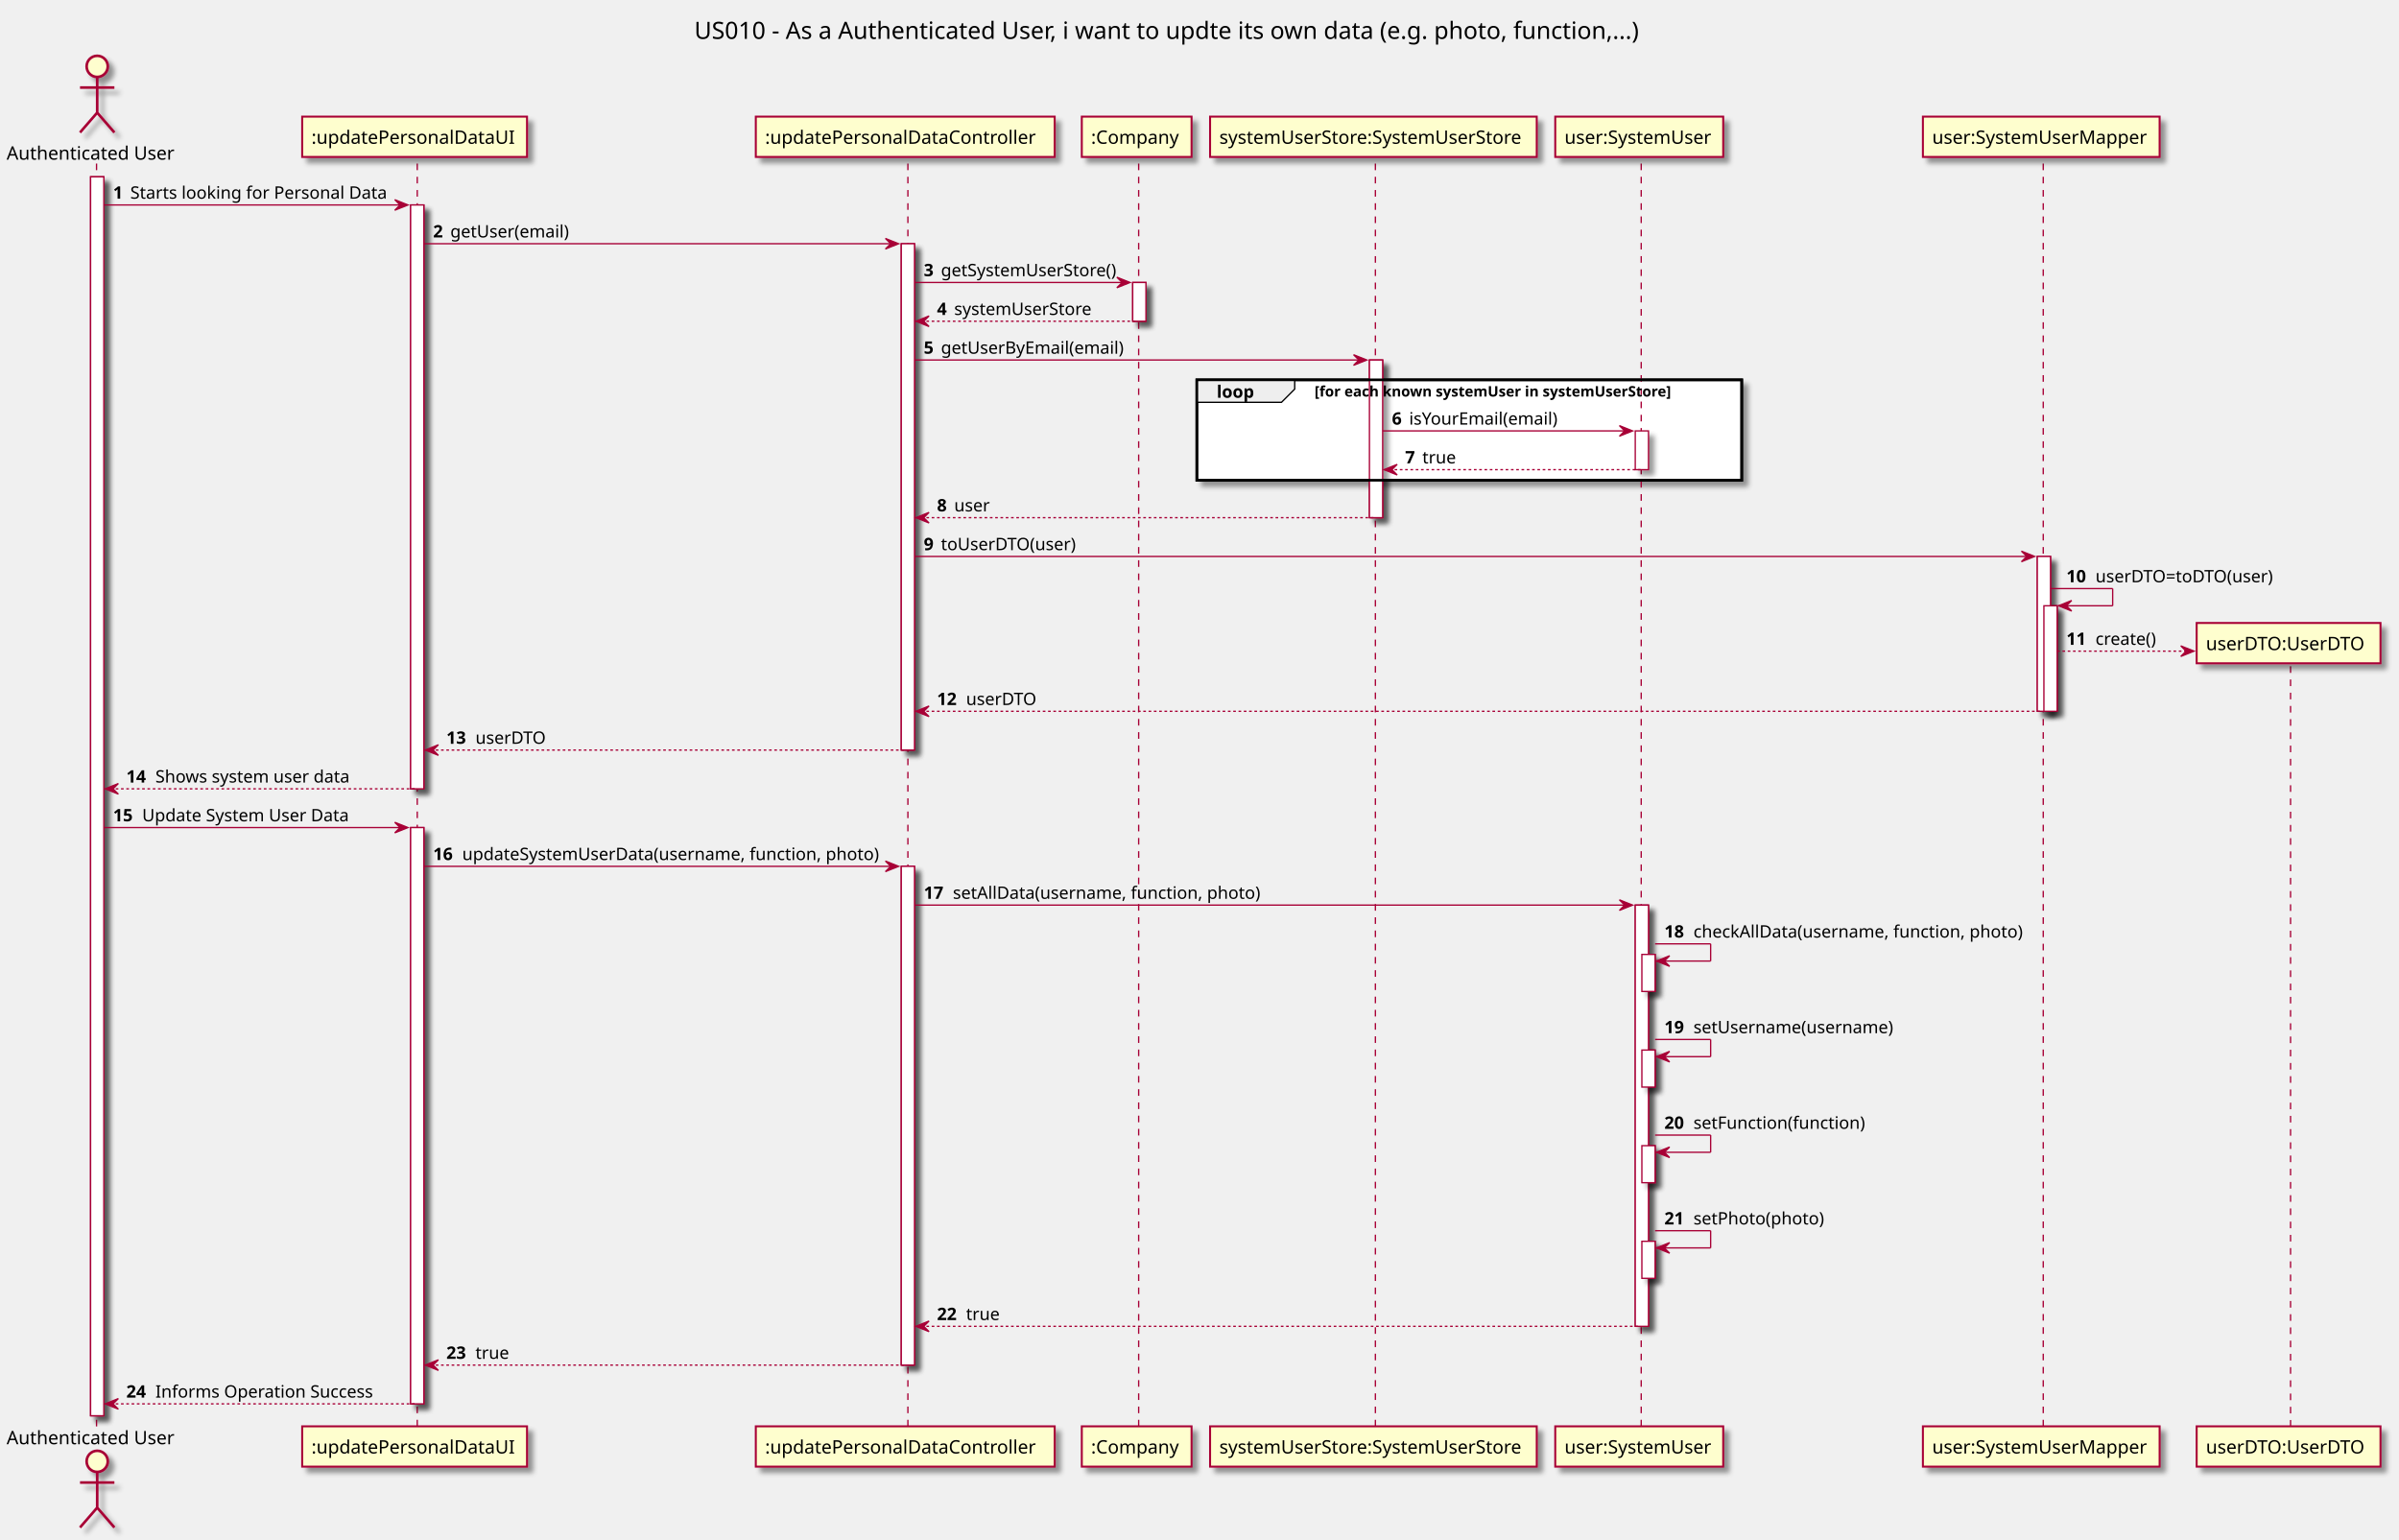
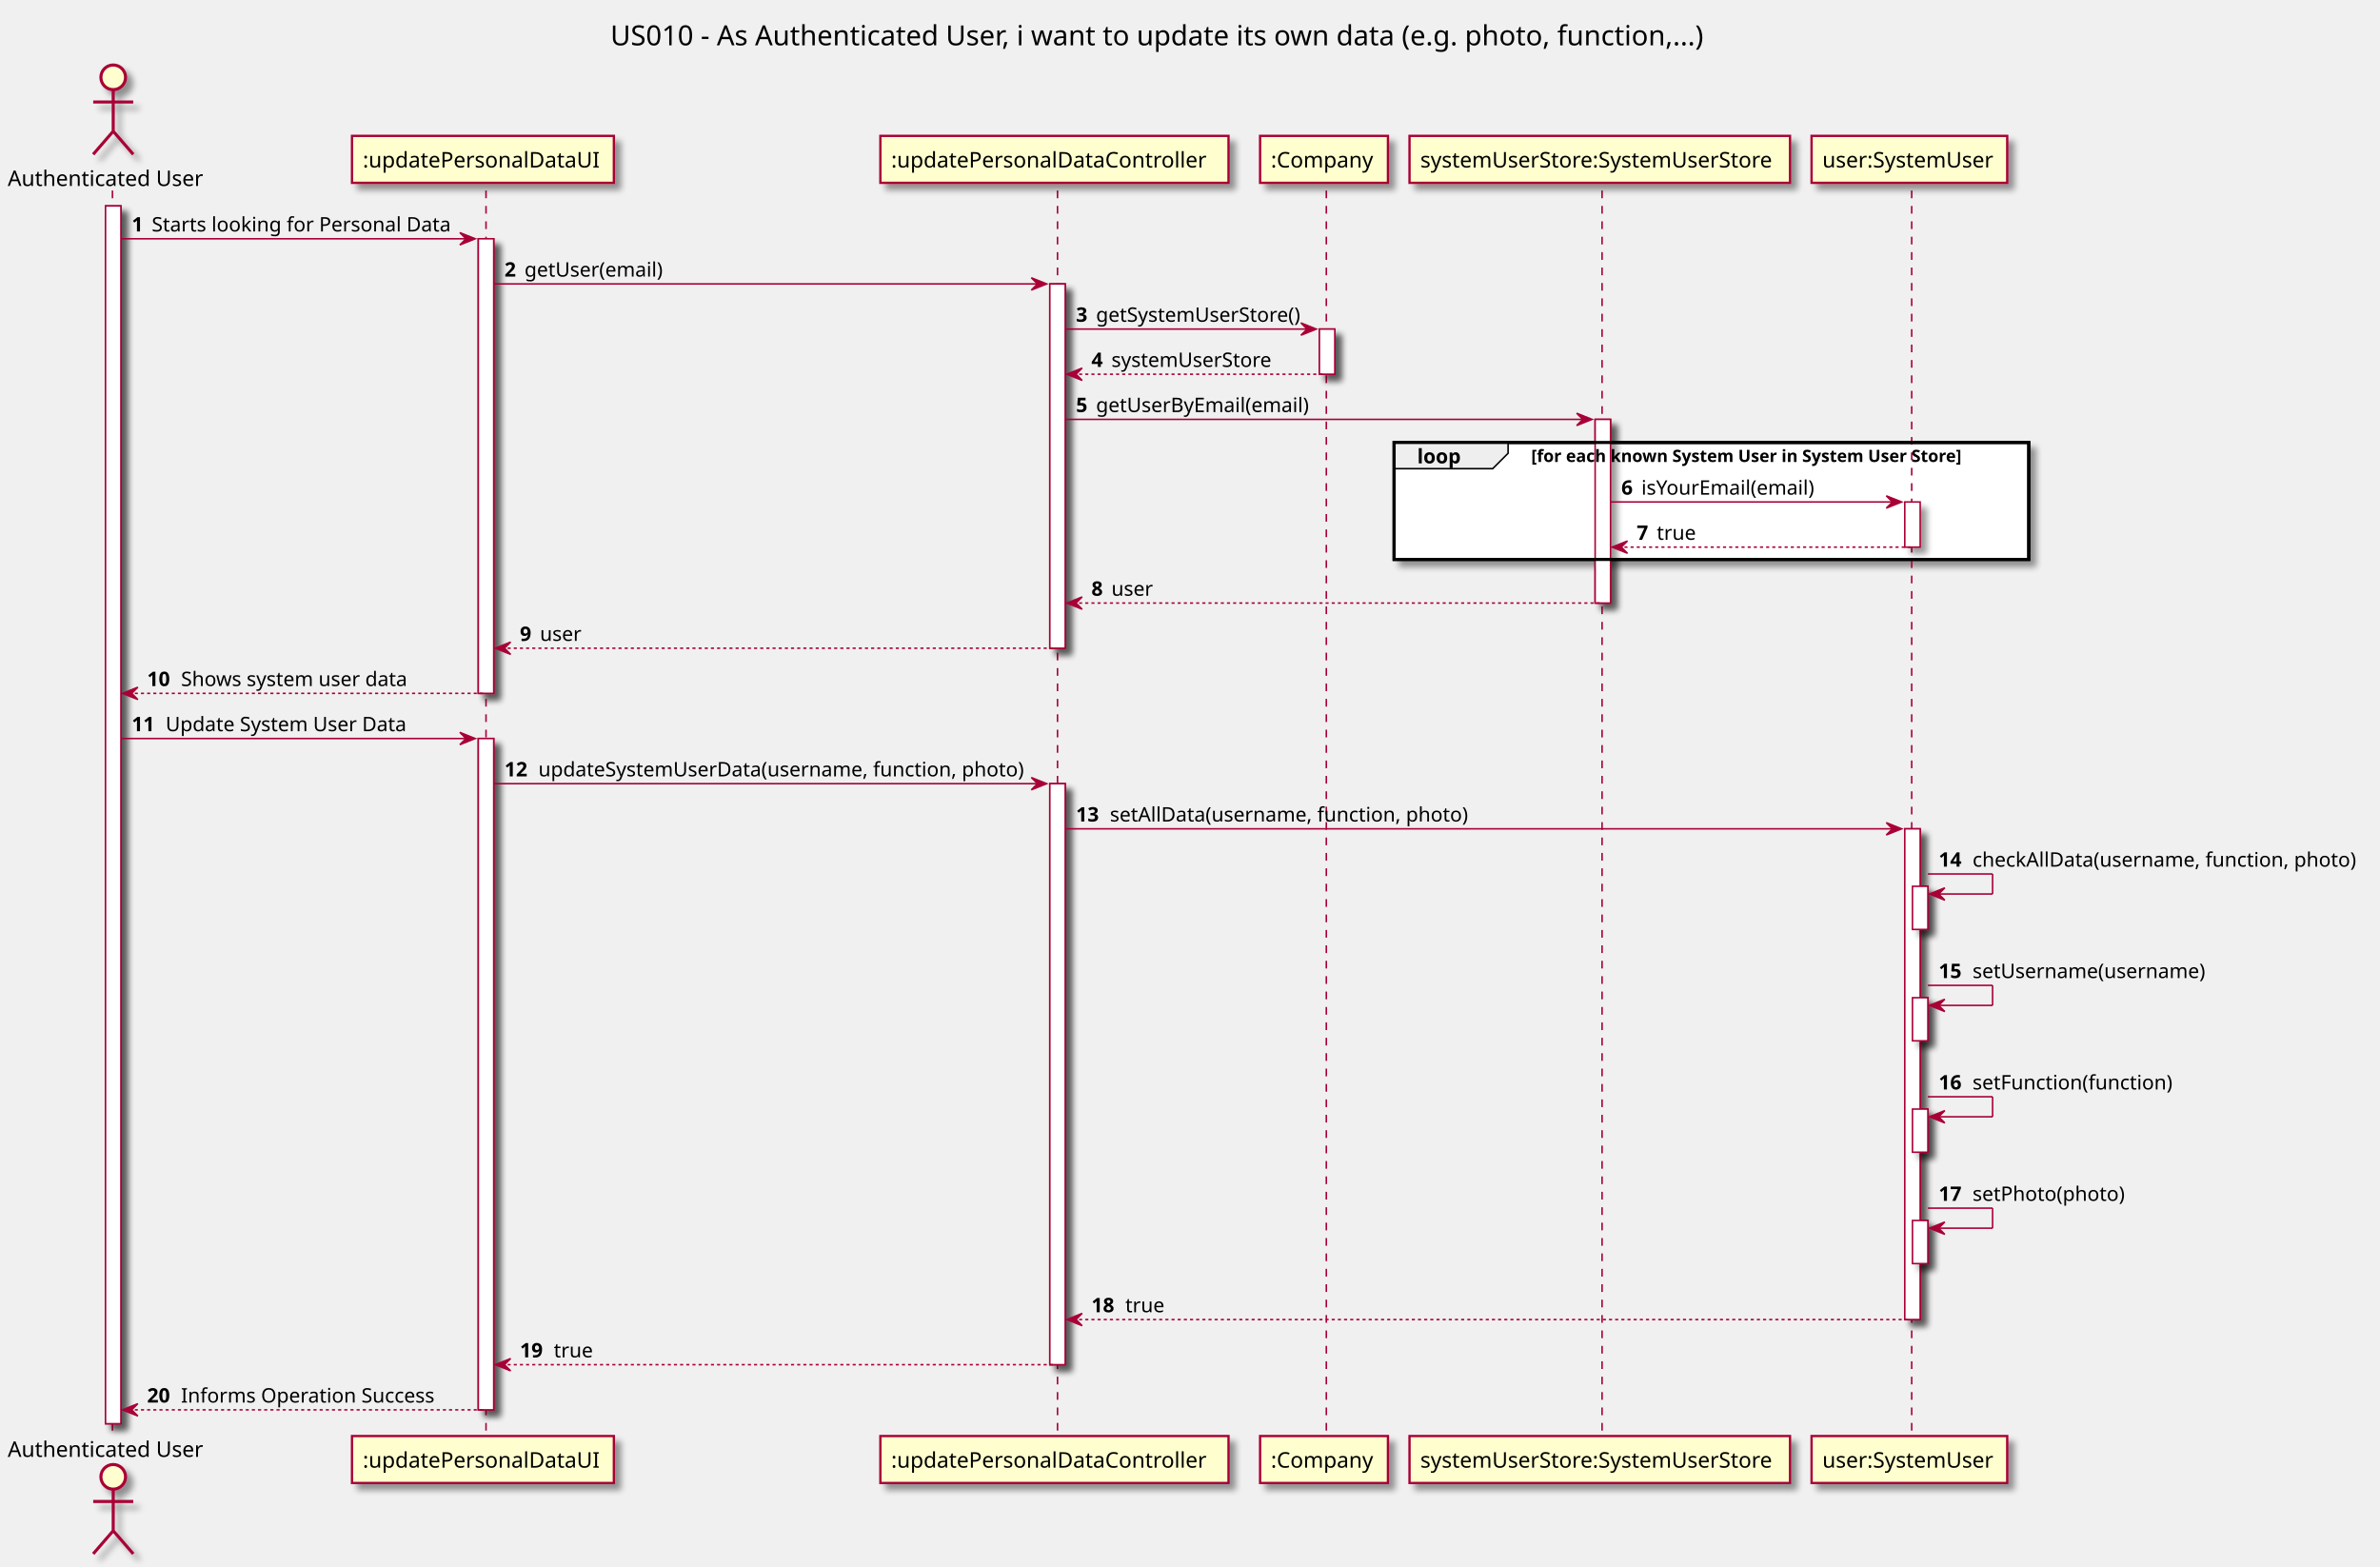
- <svg xmlns="http://www.w3.org/2000/svg" contentScriptType="application/ecmascript" contentStyleType="text/css" height="1164px" preserveAspectRatio="none" style="width:1814px;height:1164px;background:#FFFFFF;" version="1.1" viewBox="0 0 1814 1164" width="1814px" zoomAndPan="magnify">
+ <svg xmlns="http://www.w3.org/2000/svg" contentScriptType="application/ecmascript" contentStyleType="text/css" height="1017px" preserveAspectRatio="none" style="width:1545px;height:1017px;background:#FFFFFF;" version="1.1" viewBox="0 0 1545 1017" width="1545px" zoomAndPan="magnify">
  <defs>
-     <filter height="300%" id="f1fhj6ndpwgybf" width="300%" x="-1" y="-1">
+     <filter height="300%" id="f1pqxsycp0r05w" width="300%" x="-1" y="-1">
      <feGaussianBlur result="blurOut" stdDeviation="2.0" />
      <feColorMatrix in="blurOut" result="blurOut2" type="matrix" values="0 0 0 0 0 0 0 0 0 0 0 0 0 0 0 0 0 0 .4 0" />
      <feOffset dx="4.0" dy="4.0" in="blurOut2" result="blurOut3" />
      <feBlend in="SourceGraphic" in2="blurOut3" mode="normal" />
    </filter>
  </defs>
  <g>
-     <text fill="#000000" font-family="sans-serif" font-size="18" lengthAdjust="spacing" textLength="759" x="525" y="29.402">US010 - As a Authenticated User, i want to updte its own data (e.g. photo, function,...)</text>
-     <rect fill="#FFFFFF" filter="url(#f1fhj6ndpwgybf)" height="936.941" style="stroke:#A80036;stroke-width:1.0;" width="10" x="68.5" y="133.688" />
-     <rect fill="#FFFFFF" filter="url(#f1fhj6ndpwgybf)" height="441.525" style="stroke:#A80036;stroke-width:1.0;" width="10" x="310.5" y="154.998" />
-     <rect fill="#FFFFFF" filter="url(#f1fhj6ndpwgybf)" height="435.795" style="stroke:#A80036;stroke-width:1.0;" width="10" x="310.5" y="625.834" />
-     <rect fill="#FFFFFF" filter="url(#f1fhj6ndpwgybf)" height="382.904" style="stroke:#A80036;stroke-width:1.0;" width="10" x="681.5" y="184.309" />
-     <rect fill="#FFFFFF" filter="url(#f1fhj6ndpwgybf)" height="377.174" style="stroke:#A80036;stroke-width:1.0;" width="10" x="681.5" y="655.144" />
-     <rect fill="#FFFFFF" filter="url(#f1fhj6ndpwgybf)" height="29.311" style="stroke:#A80036;stroke-width:1.0;" width="10" x="856.5" y="213.619" />
-     <rect fill="#FFFFFF" filter="url(#f1fhj6ndpwgybf)" height="119.242" style="stroke:#A80036;stroke-width:1.0;" width="10" x="1035.5" y="272.24" />
-     <rect fill="#FFFFFF" filter="url(#f1fhj6ndpwgybf)" height="29.311" style="stroke:#A80036;stroke-width:1.0;" width="10" x="1236.5" y="325.861" />
-     <rect fill="#FFFFFF" filter="url(#f1fhj6ndpwgybf)" height="318.553" style="stroke:#A80036;stroke-width:1.0;" width="10" x="1236.5" y="684.455" />
-     <rect fill="#FFFFFF" filter="url(#f1fhj6ndpwgybf)" height="28" style="stroke:#A80036;stroke-width:1.0;" width="10" x="1241.5" y="721.766" />
-     <rect fill="#FFFFFF" filter="url(#f1fhj6ndpwgybf)" height="28" style="stroke:#A80036;stroke-width:1.0;" width="10" x="1241.5" y="794.076" />
-     <rect fill="#FFFFFF" filter="url(#f1fhj6ndpwgybf)" height="28" style="stroke:#A80036;stroke-width:1.0;" width="10" x="1241.5" y="866.387" />
-     <rect fill="#FFFFFF" filter="url(#f1fhj6ndpwgybf)" height="28" style="stroke:#A80036;stroke-width:1.0;" width="10" x="1241.5" y="938.697" />
-     <rect fill="#FFFFFF" filter="url(#f1fhj6ndpwgybf)" height="117.109" style="stroke:#A80036;stroke-width:1.0;" width="10" x="1540.5" y="420.793" />
-     <rect fill="#FFFFFF" filter="url(#f1fhj6ndpwgybf)" height="79.799" style="stroke:#A80036;stroke-width:1.0;" width="10" x="1545.5" y="458.103" />
-     <rect fill="#FFFFFF" filter="url(#f1fhj6ndpwgybf)" height="75.932" style="stroke:#000000;stroke-width:2.0;" width="412" x="905" y="287.24" />
-     <line style="stroke:#A80036;stroke-width:1.0;stroke-dasharray:5.0,5.0;" x1="73" x2="73" y1="123.688" y2="1079.629" />
-     <line style="stroke:#A80036;stroke-width:1.0;stroke-dasharray:5.0,5.0;" x1="315.5" x2="315.5" y1="123.688" y2="1079.629" />
-     <line style="stroke:#A80036;stroke-width:1.0;stroke-dasharray:5.0,5.0;" x1="686.5" x2="686.5" y1="123.688" y2="1079.629" />
-     <line style="stroke:#A80036;stroke-width:1.0;stroke-dasharray:5.0,5.0;" x1="861" x2="861" y1="123.688" y2="1079.629" />
-     <line style="stroke:#A80036;stroke-width:1.0;stroke-dasharray:5.0,5.0;" x1="1040" x2="1040" y1="123.688" y2="1079.629" />
-     <line style="stroke:#A80036;stroke-width:1.0;stroke-dasharray:5.0,5.0;" x1="1241" x2="1241" y1="123.688" y2="1079.629" />
-     <line style="stroke:#A80036;stroke-width:1.0;stroke-dasharray:5.0,5.0;" x1="1545" x2="1545" y1="123.688" y2="1079.629" />
-     <line style="stroke:#A80036;stroke-width:1.0;stroke-dasharray:5.0,5.0;" x1="1732" x2="1732" y1="503.848" y2="1079.629" />
+     <text fill="#000000" font-family="sans-serif" font-size="18" lengthAdjust="spacing" textLength="753" x="396.25" y="29.402">US010 - As Authenticated User, i want to update its own data (e.g. photo, function,...)</text>
+     <rect fill="#FFFFFF" filter="url(#f1pqxsycp0r05w)" height="790.521" style="stroke:#A80036;stroke-width:1.0;" width="10" x="68.5" y="133.688" />
+     <rect fill="#FFFFFF" filter="url(#f1pqxsycp0r05w)" height="295.106" style="stroke:#A80036;stroke-width:1.0;" width="10" x="310.5" y="154.998" />
+     <rect fill="#FFFFFF" filter="url(#f1pqxsycp0r05w)" height="435.795" style="stroke:#A80036;stroke-width:1.0;" width="10" x="310.5" y="479.414" />
+     <rect fill="#FFFFFF" filter="url(#f1pqxsycp0r05w)" height="236.484" style="stroke:#A80036;stroke-width:1.0;" width="10" x="681.5" y="184.309" />
+     <rect fill="#FFFFFF" filter="url(#f1pqxsycp0r05w)" height="377.174" style="stroke:#A80036;stroke-width:1.0;" width="10" x="681.5" y="508.725" />
+     <rect fill="#FFFFFF" filter="url(#f1pqxsycp0r05w)" height="29.311" style="stroke:#A80036;stroke-width:1.0;" width="10" x="856.5" y="213.619" />
+     <rect fill="#FFFFFF" filter="url(#f1pqxsycp0r05w)" height="119.242" style="stroke:#A80036;stroke-width:1.0;" width="10" x="1035.5" y="272.24" />
+     <rect fill="#FFFFFF" filter="url(#f1pqxsycp0r05w)" height="29.311" style="stroke:#A80036;stroke-width:1.0;" width="10" x="1236.5" y="325.861" />
+     <rect fill="#FFFFFF" filter="url(#f1pqxsycp0r05w)" height="318.553" style="stroke:#A80036;stroke-width:1.0;" width="10" x="1236.5" y="538.035" />
+     <rect fill="#FFFFFF" filter="url(#f1pqxsycp0r05w)" height="28" style="stroke:#A80036;stroke-width:1.0;" width="10" x="1241.5" y="575.346" />
+     <rect fill="#FFFFFF" filter="url(#f1pqxsycp0r05w)" height="28" style="stroke:#A80036;stroke-width:1.0;" width="10" x="1241.5" y="647.656" />
+     <rect fill="#FFFFFF" filter="url(#f1pqxsycp0r05w)" height="28" style="stroke:#A80036;stroke-width:1.0;" width="10" x="1241.5" y="719.967" />
+     <rect fill="#FFFFFF" filter="url(#f1pqxsycp0r05w)" height="28" style="stroke:#A80036;stroke-width:1.0;" width="10" x="1241.5" y="792.277" />
+     <rect fill="#FFFFFF" filter="url(#f1pqxsycp0r05w)" height="75.932" style="stroke:#000000;stroke-width:2.0;" width="412" x="905" y="287.24" />
+     <line style="stroke:#A80036;stroke-width:1.0;stroke-dasharray:5.0,5.0;" x1="73" x2="73" y1="123.688" y2="933.209" />
+     <line style="stroke:#A80036;stroke-width:1.0;stroke-dasharray:5.0,5.0;" x1="315.5" x2="315.5" y1="123.688" y2="933.209" />
+     <line style="stroke:#A80036;stroke-width:1.0;stroke-dasharray:5.0,5.0;" x1="686.5" x2="686.5" y1="123.688" y2="933.209" />
+     <line style="stroke:#A80036;stroke-width:1.0;stroke-dasharray:5.0,5.0;" x1="861" x2="861" y1="123.688" y2="933.209" />
+     <line style="stroke:#A80036;stroke-width:1.0;stroke-dasharray:5.0,5.0;" x1="1040" x2="1040" y1="123.688" y2="933.209" />
+     <line style="stroke:#A80036;stroke-width:1.0;stroke-dasharray:5.0,5.0;" x1="1241" x2="1241" y1="123.688" y2="933.209" />
    <text fill="#000000" font-family="sans-serif" font-size="14" lengthAdjust="spacing" textLength="131" x="5" y="120.734">Authenticated User</text>
-     <ellipse cx="73.5" cy="50.199" fill="#FEFECE" filter="url(#f1fhj6ndpwgybf)" rx="8" ry="8" style="stroke:#A80036;stroke-width:2.0;" />
-     <path d="M73.5,58.199 L73.5,85.199 M60.5,66.199 L86.5,66.199 M73.5,85.199 L60.5,100.199 M73.5,85.199 L86.5,100.199 " fill="none" filter="url(#f1fhj6ndpwgybf)" style="stroke:#A80036;stroke-width:2.0;" />
-     <text fill="#000000" font-family="sans-serif" font-size="14" lengthAdjust="spacing" textLength="131" x="5" y="1092.164">Authenticated User</text>
-     <ellipse cx="73.5" cy="1105.117" fill="#FEFECE" filter="url(#f1fhj6ndpwgybf)" rx="8" ry="8" style="stroke:#A80036;stroke-width:2.0;" />
-     <path d="M73.5,1113.117 L73.5,1140.117 M60.5,1121.117 L86.5,1121.117 M73.5,1140.117 L60.5,1155.117 M73.5,1140.117 L86.5,1155.117 " fill="none" filter="url(#f1fhj6ndpwgybf)" style="stroke:#A80036;stroke-width:2.0;" />
-     <rect fill="#FEFECE" filter="url(#f1fhj6ndpwgybf)" height="30.488" style="stroke:#A80036;stroke-width:1.5;" width="170" x="228.5" y="88.199" />
+     <ellipse cx="73.5" cy="50.199" fill="#FEFECE" filter="url(#f1pqxsycp0r05w)" rx="8" ry="8" style="stroke:#A80036;stroke-width:2.0;" />
+     <path d="M73.5,58.199 L73.5,85.199 M60.5,66.199 L86.5,66.199 M73.5,85.199 L60.5,100.199 M73.5,85.199 L86.5,100.199 " fill="none" filter="url(#f1pqxsycp0r05w)" style="stroke:#A80036;stroke-width:2.0;" />
+     <text fill="#000000" font-family="sans-serif" font-size="14" lengthAdjust="spacing" textLength="131" x="5" y="945.744">Authenticated User</text>
+     <ellipse cx="73.5" cy="958.697" fill="#FEFECE" filter="url(#f1pqxsycp0r05w)" rx="8" ry="8" style="stroke:#A80036;stroke-width:2.0;" />
+     <path d="M73.5,966.697 L73.5,993.697 M60.5,974.697 L86.5,974.697 M73.5,993.697 L60.5,1008.697 M73.5,993.697 L86.5,1008.697 " fill="none" filter="url(#f1pqxsycp0r05w)" style="stroke:#A80036;stroke-width:2.0;" />
+     <rect fill="#FEFECE" filter="url(#f1pqxsycp0r05w)" height="30.488" style="stroke:#A80036;stroke-width:1.5;" width="170" x="228.5" y="88.199" />
    <text fill="#000000" font-family="sans-serif" font-size="14" lengthAdjust="spacing" textLength="156" x="235.5" y="108.734">:updatePersonalDataUI</text>
-     <rect fill="#FEFECE" filter="url(#f1fhj6ndpwgybf)" height="30.488" style="stroke:#A80036;stroke-width:1.5;" width="170" x="228.5" y="1078.629" />
-     <text fill="#000000" font-family="sans-serif" font-size="14" lengthAdjust="spacing" textLength="156" x="235.5" y="1099.164">:updatePersonalDataUI</text>
-     <rect fill="#FEFECE" filter="url(#f1fhj6ndpwgybf)" height="30.488" style="stroke:#A80036;stroke-width:1.5;" width="226" x="571.5" y="88.199" />
+     <rect fill="#FEFECE" filter="url(#f1pqxsycp0r05w)" height="30.488" style="stroke:#A80036;stroke-width:1.5;" width="170" x="228.5" y="932.209" />
+     <text fill="#000000" font-family="sans-serif" font-size="14" lengthAdjust="spacing" textLength="156" x="235.5" y="952.744">:updatePersonalDataUI</text>
+     <rect fill="#FEFECE" filter="url(#f1pqxsycp0r05w)" height="30.488" style="stroke:#A80036;stroke-width:1.5;" width="226" x="571.5" y="88.199" />
    <text fill="#000000" font-family="sans-serif" font-size="14" lengthAdjust="spacing" textLength="212" x="578.5" y="108.734">:updatePersonalDataController</text>
-     <rect fill="#FEFECE" filter="url(#f1fhj6ndpwgybf)" height="30.488" style="stroke:#A80036;stroke-width:1.5;" width="226" x="571.5" y="1078.629" />
-     <text fill="#000000" font-family="sans-serif" font-size="14" lengthAdjust="spacing" textLength="212" x="578.5" y="1099.164">:updatePersonalDataController</text>
-     <rect fill="#FEFECE" filter="url(#f1fhj6ndpwgybf)" height="30.488" style="stroke:#A80036;stroke-width:1.5;" width="83" x="818" y="88.199" />
+     <rect fill="#FEFECE" filter="url(#f1pqxsycp0r05w)" height="30.488" style="stroke:#A80036;stroke-width:1.5;" width="226" x="571.5" y="932.209" />
+     <text fill="#000000" font-family="sans-serif" font-size="14" lengthAdjust="spacing" textLength="212" x="578.5" y="952.744">:updatePersonalDataController</text>
+     <rect fill="#FEFECE" filter="url(#f1pqxsycp0r05w)" height="30.488" style="stroke:#A80036;stroke-width:1.5;" width="83" x="818" y="88.199" />
    <text fill="#000000" font-family="sans-serif" font-size="14" lengthAdjust="spacing" textLength="69" x="825" y="108.734">:Company</text>
-     <rect fill="#FEFECE" filter="url(#f1fhj6ndpwgybf)" height="30.488" style="stroke:#A80036;stroke-width:1.5;" width="83" x="818" y="1078.629" />
-     <text fill="#000000" font-family="sans-serif" font-size="14" lengthAdjust="spacing" textLength="69" x="825" y="1099.164">:Company</text>
-     <rect fill="#FEFECE" filter="url(#f1fhj6ndpwgybf)" height="30.488" style="stroke:#A80036;stroke-width:1.5;" width="247" x="915" y="88.199" />
+     <rect fill="#FEFECE" filter="url(#f1pqxsycp0r05w)" height="30.488" style="stroke:#A80036;stroke-width:1.5;" width="83" x="818" y="932.209" />
+     <text fill="#000000" font-family="sans-serif" font-size="14" lengthAdjust="spacing" textLength="69" x="825" y="952.744">:Company</text>
+     <rect fill="#FEFECE" filter="url(#f1pqxsycp0r05w)" height="30.488" style="stroke:#A80036;stroke-width:1.5;" width="247" x="915" y="88.199" />
    <text fill="#000000" font-family="sans-serif" font-size="14" lengthAdjust="spacing" textLength="233" x="922" y="108.734">systemUserStore:SystemUserStore</text>
-     <rect fill="#FEFECE" filter="url(#f1fhj6ndpwgybf)" height="30.488" style="stroke:#A80036;stroke-width:1.5;" width="247" x="915" y="1078.629" />
-     <text fill="#000000" font-family="sans-serif" font-size="14" lengthAdjust="spacing" textLength="233" x="922" y="1099.164">systemUserStore:SystemUserStore</text>
-     <rect fill="#FEFECE" filter="url(#f1fhj6ndpwgybf)" height="30.488" style="stroke:#A80036;stroke-width:1.5;" width="127" x="1176" y="88.199" />
+     <rect fill="#FEFECE" filter="url(#f1pqxsycp0r05w)" height="30.488" style="stroke:#A80036;stroke-width:1.5;" width="247" x="915" y="932.209" />
+     <text fill="#000000" font-family="sans-serif" font-size="14" lengthAdjust="spacing" textLength="233" x="922" y="952.744">systemUserStore:SystemUserStore</text>
+     <rect fill="#FEFECE" filter="url(#f1pqxsycp0r05w)" height="30.488" style="stroke:#A80036;stroke-width:1.5;" width="127" x="1176" y="88.199" />
    <text fill="#000000" font-family="sans-serif" font-size="14" lengthAdjust="spacing" textLength="113" x="1183" y="108.734">user:SystemUser</text>
-     <rect fill="#FEFECE" filter="url(#f1fhj6ndpwgybf)" height="30.488" style="stroke:#A80036;stroke-width:1.5;" width="127" x="1176" y="1078.629" />
-     <text fill="#000000" font-family="sans-serif" font-size="14" lengthAdjust="spacing" textLength="113" x="1183" y="1099.164">user:SystemUser</text>
-     <rect fill="#FEFECE" filter="url(#f1fhj6ndpwgybf)" height="30.488" style="stroke:#A80036;stroke-width:1.5;" width="179" x="1454" y="88.199" />
-     <text fill="#000000" font-family="sans-serif" font-size="14" lengthAdjust="spacing" textLength="165" x="1461" y="108.734">user:SystemUserMapper</text>
-     <rect fill="#FEFECE" filter="url(#f1fhj6ndpwgybf)" height="30.488" style="stroke:#A80036;stroke-width:1.5;" width="179" x="1454" y="1078.629" />
-     <text fill="#000000" font-family="sans-serif" font-size="14" lengthAdjust="spacing" textLength="165" x="1461" y="1099.164">user:SystemUserMapper</text>
-     <rect fill="#FEFECE" filter="url(#f1fhj6ndpwgybf)" height="30.488" style="stroke:#A80036;stroke-width:1.5;" width="139" x="1661" y="1078.629" />
-     <text fill="#000000" font-family="sans-serif" font-size="14" lengthAdjust="spacing" textLength="125" x="1668" y="1099.164">userDTO:UserDTO</text>
-     <rect fill="#FFFFFF" filter="url(#f1fhj6ndpwgybf)" height="936.941" style="stroke:#A80036;stroke-width:1.0;" width="10" x="68.5" y="133.688" />
-     <rect fill="#FFFFFF" filter="url(#f1fhj6ndpwgybf)" height="441.525" style="stroke:#A80036;stroke-width:1.0;" width="10" x="310.5" y="154.998" />
-     <rect fill="#FFFFFF" filter="url(#f1fhj6ndpwgybf)" height="435.795" style="stroke:#A80036;stroke-width:1.0;" width="10" x="310.5" y="625.834" />
-     <rect fill="#FFFFFF" filter="url(#f1fhj6ndpwgybf)" height="382.904" style="stroke:#A80036;stroke-width:1.0;" width="10" x="681.5" y="184.309" />
-     <rect fill="#FFFFFF" filter="url(#f1fhj6ndpwgybf)" height="377.174" style="stroke:#A80036;stroke-width:1.0;" width="10" x="681.5" y="655.144" />
-     <rect fill="#FFFFFF" filter="url(#f1fhj6ndpwgybf)" height="29.311" style="stroke:#A80036;stroke-width:1.0;" width="10" x="856.5" y="213.619" />
-     <rect fill="#FFFFFF" filter="url(#f1fhj6ndpwgybf)" height="119.242" style="stroke:#A80036;stroke-width:1.0;" width="10" x="1035.5" y="272.24" />
-     <rect fill="#FFFFFF" filter="url(#f1fhj6ndpwgybf)" height="29.311" style="stroke:#A80036;stroke-width:1.0;" width="10" x="1236.5" y="325.861" />
-     <rect fill="#FFFFFF" filter="url(#f1fhj6ndpwgybf)" height="318.553" style="stroke:#A80036;stroke-width:1.0;" width="10" x="1236.5" y="684.455" />
-     <rect fill="#FFFFFF" filter="url(#f1fhj6ndpwgybf)" height="28" style="stroke:#A80036;stroke-width:1.0;" width="10" x="1241.5" y="721.766" />
-     <rect fill="#FFFFFF" filter="url(#f1fhj6ndpwgybf)" height="28" style="stroke:#A80036;stroke-width:1.0;" width="10" x="1241.5" y="794.076" />
-     <rect fill="#FFFFFF" filter="url(#f1fhj6ndpwgybf)" height="28" style="stroke:#A80036;stroke-width:1.0;" width="10" x="1241.5" y="866.387" />
-     <rect fill="#FFFFFF" filter="url(#f1fhj6ndpwgybf)" height="28" style="stroke:#A80036;stroke-width:1.0;" width="10" x="1241.5" y="938.697" />
-     <rect fill="#FFFFFF" filter="url(#f1fhj6ndpwgybf)" height="117.109" style="stroke:#A80036;stroke-width:1.0;" width="10" x="1540.5" y="420.793" />
-     <rect fill="#FFFFFF" filter="url(#f1fhj6ndpwgybf)" height="79.799" style="stroke:#A80036;stroke-width:1.0;" width="10" x="1545.5" y="458.103" />
+     <rect fill="#FEFECE" filter="url(#f1pqxsycp0r05w)" height="30.488" style="stroke:#A80036;stroke-width:1.5;" width="127" x="1176" y="932.209" />
+     <text fill="#000000" font-family="sans-serif" font-size="14" lengthAdjust="spacing" textLength="113" x="1183" y="952.744">user:SystemUser</text>
+     <rect fill="#FFFFFF" filter="url(#f1pqxsycp0r05w)" height="790.521" style="stroke:#A80036;stroke-width:1.0;" width="10" x="68.5" y="133.688" />
+     <rect fill="#FFFFFF" filter="url(#f1pqxsycp0r05w)" height="295.106" style="stroke:#A80036;stroke-width:1.0;" width="10" x="310.5" y="154.998" />
+     <rect fill="#FFFFFF" filter="url(#f1pqxsycp0r05w)" height="435.795" style="stroke:#A80036;stroke-width:1.0;" width="10" x="310.5" y="479.414" />
+     <rect fill="#FFFFFF" filter="url(#f1pqxsycp0r05w)" height="236.484" style="stroke:#A80036;stroke-width:1.0;" width="10" x="681.5" y="184.309" />
+     <rect fill="#FFFFFF" filter="url(#f1pqxsycp0r05w)" height="377.174" style="stroke:#A80036;stroke-width:1.0;" width="10" x="681.5" y="508.725" />
+     <rect fill="#FFFFFF" filter="url(#f1pqxsycp0r05w)" height="29.311" style="stroke:#A80036;stroke-width:1.0;" width="10" x="856.5" y="213.619" />
+     <rect fill="#FFFFFF" filter="url(#f1pqxsycp0r05w)" height="119.242" style="stroke:#A80036;stroke-width:1.0;" width="10" x="1035.5" y="272.24" />
+     <rect fill="#FFFFFF" filter="url(#f1pqxsycp0r05w)" height="29.311" style="stroke:#A80036;stroke-width:1.0;" width="10" x="1236.5" y="325.861" />
+     <rect fill="#FFFFFF" filter="url(#f1pqxsycp0r05w)" height="318.553" style="stroke:#A80036;stroke-width:1.0;" width="10" x="1236.5" y="538.035" />
+     <rect fill="#FFFFFF" filter="url(#f1pqxsycp0r05w)" height="28" style="stroke:#A80036;stroke-width:1.0;" width="10" x="1241.5" y="575.346" />
+     <rect fill="#FFFFFF" filter="url(#f1pqxsycp0r05w)" height="28" style="stroke:#A80036;stroke-width:1.0;" width="10" x="1241.5" y="647.656" />
+     <rect fill="#FFFFFF" filter="url(#f1pqxsycp0r05w)" height="28" style="stroke:#A80036;stroke-width:1.0;" width="10" x="1241.5" y="719.967" />
+     <rect fill="#FFFFFF" filter="url(#f1pqxsycp0r05w)" height="28" style="stroke:#A80036;stroke-width:1.0;" width="10" x="1241.5" y="792.277" />
    <polygon fill="#A80036" points="298.5,150.998,308.5,154.998,298.5,158.998,302.5,154.998" style="stroke:#A80036;stroke-width:1.0;" />
    <line style="stroke:#A80036;stroke-width:1.0;" x1="78.5" x2="304.5" y1="154.998" y2="154.998" />
    <text fill="#000000" font-family="sans-serif" font-size="13" font-weight="bold" lengthAdjust="spacing" textLength="9" x="85.5" y="150.256">1</text>
    <text fill="#000000" font-family="sans-serif" font-size="13" lengthAdjust="spacing" textLength="200" x="98.5" y="150.256">Starts looking for Personal Data</text>
    <polygon fill="#A80036" points="669.5,180.309,679.5,184.309,669.5,188.309,673.5,184.309" style="stroke:#A80036;stroke-width:1.0;" />
    <line style="stroke:#A80036;stroke-width:1.0;" x1="320.5" x2="675.5" y1="184.309" y2="184.309" />
    <text fill="#000000" font-family="sans-serif" font-size="13" font-weight="bold" lengthAdjust="spacing" textLength="9" x="327.5" y="179.566">2</text>
    <text fill="#000000" font-family="sans-serif" font-size="13" lengthAdjust="spacing" textLength="90" x="340.5" y="179.566">getUser(email)</text>
    <polygon fill="#A80036" points="844.5,209.619,854.5,213.619,844.5,217.619,848.5,213.619" style="stroke:#A80036;stroke-width:1.0;" />
    <line style="stroke:#A80036;stroke-width:1.0;" x1="691.5" x2="850.5" y1="213.619" y2="213.619" />
    <text fill="#000000" font-family="sans-serif" font-size="13" font-weight="bold" lengthAdjust="spacing" textLength="9" x="698.5" y="208.877">3</text>
    <text fill="#000000" font-family="sans-serif" font-size="13" lengthAdjust="spacing" textLength="133" x="711.5" y="208.877">getSystemUserStore()</text>
    <polygon fill="#A80036" points="702.5,238.93,692.5,242.93,702.5,246.93,698.5,242.93" style="stroke:#A80036;stroke-width:1.0;" />
    <line style="stroke:#A80036;stroke-width:1.0;stroke-dasharray:2.0,2.0;" x1="696.5" x2="860.5" y1="242.93" y2="242.93" />
    <text fill="#000000" font-family="sans-serif" font-size="13" font-weight="bold" lengthAdjust="spacing" textLength="9" x="708.5" y="238.188">4</text>
    <text fill="#000000" font-family="sans-serif" font-size="13" lengthAdjust="spacing" textLength="105" x="721.5" y="238.188">systemUserStore</text>
    <polygon fill="#A80036" points="1023.5,268.24,1033.5,272.24,1023.5,276.24,1027.5,272.24" style="stroke:#A80036;stroke-width:1.0;" />
    <line style="stroke:#A80036;stroke-width:1.0;" x1="691.5" x2="1029.5" y1="272.24" y2="272.24" />
    <text fill="#000000" font-family="sans-serif" font-size="13" font-weight="bold" lengthAdjust="spacing" textLength="9" x="698.5" y="267.498">5</text>
    <text fill="#000000" font-family="sans-serif" font-size="13" lengthAdjust="spacing" textLength="138" x="711.5" y="267.498">getUserByEmail(email)</text>
    <path d="M905,287.24 L979,287.24 L979,294.24 L969,304.24 L905,304.24 L905,287.24 " fill="#EEEEEE" style="stroke:#000000;stroke-width:1.0;" />
    <rect fill="none" height="75.932" style="stroke:#000000;stroke-width:2.0;" width="412" x="905" y="287.24" />
    <text fill="#000000" font-family="sans-serif" font-size="13" font-weight="bold" lengthAdjust="spacing" textLength="29" x="920" y="300.809">loop</text>
-     <text fill="#000000" font-family="sans-serif" font-size="11" font-weight="bold" lengthAdjust="spacing" textLength="274" x="994" y="299.875">[for each known systemUser in systemUserStore]</text>
+     <text fill="#000000" font-family="sans-serif" font-size="11" font-weight="bold" lengthAdjust="spacing" textLength="286" x="994" y="299.875">[for each known System User in System User Store]</text>
    <polygon fill="#A80036" points="1224.5,321.861,1234.5,325.861,1224.5,329.861,1228.5,325.861" style="stroke:#A80036;stroke-width:1.0;" />
    <line style="stroke:#A80036;stroke-width:1.0;" x1="1045.5" x2="1230.5" y1="325.861" y2="325.861" />
    <text fill="#000000" font-family="sans-serif" font-size="13" font-weight="bold" lengthAdjust="spacing" textLength="9" x="1052.5" y="321.119">6</text>
    <text fill="#000000" font-family="sans-serif" font-size="13" lengthAdjust="spacing" textLength="116" x="1065.5" y="321.119">isYourEmail(email)</text>
    <polygon fill="#A80036" points="1056.5,351.172,1046.5,355.172,1056.5,359.172,1052.5,355.172" style="stroke:#A80036;stroke-width:1.0;" />
    <line style="stroke:#A80036;stroke-width:1.0;stroke-dasharray:2.0,2.0;" x1="1050.5" x2="1240.5" y1="355.172" y2="355.172" />
    <text fill="#000000" font-family="sans-serif" font-size="13" font-weight="bold" lengthAdjust="spacing" textLength="9" x="1062.5" y="350.43">7</text>
    <text fill="#000000" font-family="sans-serif" font-size="13" lengthAdjust="spacing" textLength="25" x="1075.5" y="350.43">true</text>
    <polygon fill="#A80036" points="702.5,387.482,692.5,391.482,702.5,395.482,698.5,391.482" style="stroke:#A80036;stroke-width:1.0;" />
    <line style="stroke:#A80036;stroke-width:1.0;stroke-dasharray:2.0,2.0;" x1="696.5" x2="1039.5" y1="391.482" y2="391.482" />
    <text fill="#000000" font-family="sans-serif" font-size="13" font-weight="bold" lengthAdjust="spacing" textLength="9" x="708.5" y="386.74">8</text>
    <text fill="#000000" font-family="sans-serif" font-size="13" lengthAdjust="spacing" textLength="27" x="721.5" y="386.74">user</text>
-     <polygon fill="#A80036" points="1528.5,416.793,1538.5,420.793,1528.5,424.793,1532.5,420.793" style="stroke:#A80036;stroke-width:1.0;" />
-     <line style="stroke:#A80036;stroke-width:1.0;" x1="691.5" x2="1534.5" y1="420.793" y2="420.793" />
-     <text fill="#000000" font-family="sans-serif" font-size="13" font-weight="bold" lengthAdjust="spacing" textLength="9" x="698.5" y="416.051">9</text>
-     <text fill="#000000" font-family="sans-serif" font-size="13" lengthAdjust="spacing" textLength="104" x="711.5" y="416.051">toUserDTO(user)</text>
-     <line style="stroke:#A80036;stroke-width:1.0;" x1="1550.5" x2="1597.5" y1="445.103" y2="445.103" />
-     <line style="stroke:#A80036;stroke-width:1.0;" x1="1597.5" x2="1597.5" y1="445.103" y2="458.103" />
-     <line style="stroke:#A80036;stroke-width:1.0;" x1="1556.5" x2="1597.5" y1="458.103" y2="458.103" />
-     <polygon fill="#A80036" points="1566.5,454.103,1556.5,458.103,1566.5,462.103,1562.5,458.103" style="stroke:#A80036;stroke-width:1.0;" />
-     <text fill="#000000" font-family="sans-serif" font-size="13" font-weight="bold" lengthAdjust="spacing" textLength="18" x="1562.5" y="440.361">10</text>
-     <text fill="#000000" font-family="sans-serif" font-size="13" lengthAdjust="spacing" textLength="141" x="1584.5" y="440.361">userDTO=toDTO(user)</text>
-     <polygon fill="#A80036" points="1649,488.414,1659,492.414,1649,496.414,1653,492.414" style="stroke:#A80036;stroke-width:1.0;" />
-     <line style="stroke:#A80036;stroke-width:1.0;stroke-dasharray:2.0,2.0;" x1="1555.5" x2="1655" y1="492.414" y2="492.414" />
-     <text fill="#000000" font-family="sans-serif" font-size="13" font-weight="bold" lengthAdjust="spacing" textLength="18" x="1562.5" y="487.672">11</text>
-     <text fill="#000000" font-family="sans-serif" font-size="13" lengthAdjust="spacing" textLength="46" x="1584.5" y="487.672">create()</text>
-     <rect fill="#FEFECE" filter="url(#f1fhj6ndpwgybf)" height="30.488" style="stroke:#A80036;stroke-width:1.5;" width="139" x="1661" y="471.103" />
-     <text fill="#000000" font-family="sans-serif" font-size="14" lengthAdjust="spacing" textLength="125" x="1668" y="491.639">userDTO:UserDTO</text>
-     <polygon fill="#A80036" points="702.5,533.902,692.5,537.902,702.5,541.902,698.5,537.902" style="stroke:#A80036;stroke-width:1.0;" />
-     <line style="stroke:#A80036;stroke-width:1.0;stroke-dasharray:2.0,2.0;" x1="696.5" x2="1544.5" y1="537.902" y2="537.902" />
-     <text fill="#000000" font-family="sans-serif" font-size="13" font-weight="bold" lengthAdjust="spacing" textLength="18" x="708.5" y="533.16">12</text>
-     <text fill="#000000" font-family="sans-serif" font-size="13" lengthAdjust="spacing" textLength="55" x="730.5" y="533.16">userDTO</text>
-     <polygon fill="#A80036" points="331.5,563.213,321.5,567.213,331.5,571.213,327.5,567.213" style="stroke:#A80036;stroke-width:1.0;" />
-     <line style="stroke:#A80036;stroke-width:1.0;stroke-dasharray:2.0,2.0;" x1="325.5" x2="685.5" y1="567.213" y2="567.213" />
-     <text fill="#000000" font-family="sans-serif" font-size="13" font-weight="bold" lengthAdjust="spacing" textLength="18" x="337.5" y="562.471">13</text>
-     <text fill="#000000" font-family="sans-serif" font-size="13" lengthAdjust="spacing" textLength="55" x="359.5" y="562.471">userDTO</text>
-     <polygon fill="#A80036" points="89.5,592.523,79.5,596.523,89.5,600.523,85.5,596.523" style="stroke:#A80036;stroke-width:1.0;" />
-     <line style="stroke:#A80036;stroke-width:1.0;stroke-dasharray:2.0,2.0;" x1="83.5" x2="314.5" y1="596.523" y2="596.523" />
-     <text fill="#000000" font-family="sans-serif" font-size="13" font-weight="bold" lengthAdjust="spacing" textLength="18" x="95.5" y="591.781">14</text>
-     <text fill="#000000" font-family="sans-serif" font-size="13" lengthAdjust="spacing" textLength="151" x="117.5" y="591.781">Shows system user data</text>
-     <polygon fill="#A80036" points="298.5,621.834,308.5,625.834,298.5,629.834,302.5,625.834" style="stroke:#A80036;stroke-width:1.0;" />
-     <line style="stroke:#A80036;stroke-width:1.0;" x1="78.5" x2="304.5" y1="625.834" y2="625.834" />
-     <text fill="#000000" font-family="sans-serif" font-size="13" font-weight="bold" lengthAdjust="spacing" textLength="18" x="85.5" y="621.092">15</text>
-     <text fill="#000000" font-family="sans-serif" font-size="13" lengthAdjust="spacing" textLength="158" x="107.5" y="621.092">Update System User Data</text>
-     <polygon fill="#A80036" points="669.5,651.144,679.5,655.144,669.5,659.144,673.5,655.144" style="stroke:#A80036;stroke-width:1.0;" />
-     <line style="stroke:#A80036;stroke-width:1.0;" x1="320.5" x2="675.5" y1="655.144" y2="655.144" />
-     <text fill="#000000" font-family="sans-serif" font-size="13" font-weight="bold" lengthAdjust="spacing" textLength="18" x="327.5" y="650.402">16</text>
-     <text fill="#000000" font-family="sans-serif" font-size="13" lengthAdjust="spacing" textLength="320" x="349.5" y="650.402">updateSystemUserData(username, function, photo)</text>
-     <polygon fill="#A80036" points="1224.5,680.455,1234.5,684.455,1224.5,688.455,1228.5,684.455" style="stroke:#A80036;stroke-width:1.0;" />
-     <line style="stroke:#A80036;stroke-width:1.0;" x1="691.5" x2="1230.5" y1="684.455" y2="684.455" />
-     <text fill="#000000" font-family="sans-serif" font-size="13" font-weight="bold" lengthAdjust="spacing" textLength="18" x="698.5" y="679.713">17</text>
-     <text fill="#000000" font-family="sans-serif" font-size="13" lengthAdjust="spacing" textLength="240" x="720.5" y="679.713">setAllData(username, function, photo)</text>
-     <line style="stroke:#A80036;stroke-width:1.0;" x1="1251.5" x2="1293.5" y1="713.766" y2="713.766" />
-     <line style="stroke:#A80036;stroke-width:1.0;" x1="1293.5" x2="1293.5" y1="713.766" y2="726.766" />
-     <line style="stroke:#A80036;stroke-width:1.0;" x1="1252.5" x2="1293.5" y1="726.766" y2="726.766" />
-     <polygon fill="#A80036" points="1262.5,722.766,1252.5,726.766,1262.5,730.766,1258.5,726.766" style="stroke:#A80036;stroke-width:1.0;" />
-     <text fill="#000000" font-family="sans-serif" font-size="13" font-weight="bold" lengthAdjust="spacing" textLength="18" x="1258.5" y="709.023">18</text>
-     <text fill="#000000" font-family="sans-serif" font-size="13" lengthAdjust="spacing" textLength="258" x="1280.5" y="709.023">checkAllData(username, function, photo)</text>
-     <line style="stroke:#A80036;stroke-width:1.0;" x1="1251.5" x2="1293.5" y1="786.076" y2="786.076" />
-     <line style="stroke:#A80036;stroke-width:1.0;" x1="1293.5" x2="1293.5" y1="786.076" y2="799.076" />
-     <line style="stroke:#A80036;stroke-width:1.0;" x1="1252.5" x2="1293.5" y1="799.076" y2="799.076" />
-     <polygon fill="#A80036" points="1262.5,795.076,1252.5,799.076,1262.5,803.076,1258.5,799.076" style="stroke:#A80036;stroke-width:1.0;" />
-     <text fill="#000000" font-family="sans-serif" font-size="13" font-weight="bold" lengthAdjust="spacing" textLength="18" x="1258.5" y="781.334">19</text>
-     <text fill="#000000" font-family="sans-serif" font-size="13" lengthAdjust="spacing" textLength="150" x="1280.5" y="781.334">setUsername(username)</text>
-     <line style="stroke:#A80036;stroke-width:1.0;" x1="1251.5" x2="1293.5" y1="858.387" y2="858.387" />
-     <line style="stroke:#A80036;stroke-width:1.0;" x1="1293.5" x2="1293.5" y1="858.387" y2="871.387" />
-     <line style="stroke:#A80036;stroke-width:1.0;" x1="1252.5" x2="1293.5" y1="871.387" y2="871.387" />
-     <polygon fill="#A80036" points="1262.5,867.387,1252.5,871.387,1262.5,875.387,1258.5,871.387" style="stroke:#A80036;stroke-width:1.0;" />
-     <text fill="#000000" font-family="sans-serif" font-size="13" font-weight="bold" lengthAdjust="spacing" textLength="18" x="1258.5" y="853.644">20</text>
-     <text fill="#000000" font-family="sans-serif" font-size="13" lengthAdjust="spacing" textLength="135" x="1280.5" y="853.644">setFunction(function)</text>
-     <line style="stroke:#A80036;stroke-width:1.0;" x1="1251.5" x2="1293.5" y1="930.697" y2="930.697" />
-     <line style="stroke:#A80036;stroke-width:1.0;" x1="1293.5" x2="1293.5" y1="930.697" y2="943.697" />
-     <line style="stroke:#A80036;stroke-width:1.0;" x1="1252.5" x2="1293.5" y1="943.697" y2="943.697" />
-     <polygon fill="#A80036" points="1262.5,939.697,1252.5,943.697,1262.5,947.697,1258.5,943.697" style="stroke:#A80036;stroke-width:1.0;" />
-     <text fill="#000000" font-family="sans-serif" font-size="13" font-weight="bold" lengthAdjust="spacing" textLength="18" x="1258.5" y="925.955">21</text>
-     <text fill="#000000" font-family="sans-serif" font-size="13" lengthAdjust="spacing" textLength="100" x="1280.5" y="925.955">setPhoto(photo)</text>
-     <polygon fill="#A80036" points="702.5,999.008,692.5,1003.008,702.5,1007.008,698.5,1003.008" style="stroke:#A80036;stroke-width:1.0;" />
-     <line style="stroke:#A80036;stroke-width:1.0;stroke-dasharray:2.0,2.0;" x1="696.5" x2="1240.5" y1="1003.008" y2="1003.008" />
-     <text fill="#000000" font-family="sans-serif" font-size="13" font-weight="bold" lengthAdjust="spacing" textLength="18" x="708.5" y="998.266">22</text>
-     <text fill="#000000" font-family="sans-serif" font-size="13" lengthAdjust="spacing" textLength="25" x="730.5" y="998.266">true</text>
-     <polygon fill="#A80036" points="331.5,1028.318,321.5,1032.318,331.5,1036.318,327.5,1032.318" style="stroke:#A80036;stroke-width:1.0;" />
-     <line style="stroke:#A80036;stroke-width:1.0;stroke-dasharray:2.0,2.0;" x1="325.5" x2="685.5" y1="1032.318" y2="1032.318" />
-     <text fill="#000000" font-family="sans-serif" font-size="13" font-weight="bold" lengthAdjust="spacing" textLength="18" x="337.5" y="1027.576">23</text>
-     <text fill="#000000" font-family="sans-serif" font-size="13" lengthAdjust="spacing" textLength="25" x="359.5" y="1027.576">true</text>
-     <polygon fill="#A80036" points="89.5,1057.629,79.5,1061.629,89.5,1065.629,85.5,1061.629" style="stroke:#A80036;stroke-width:1.0;" />
-     <line style="stroke:#A80036;stroke-width:1.0;stroke-dasharray:2.0,2.0;" x1="83.5" x2="314.5" y1="1061.629" y2="1061.629" />
-     <text fill="#000000" font-family="sans-serif" font-size="13" font-weight="bold" lengthAdjust="spacing" textLength="18" x="95.5" y="1056.887">24</text>
-     <text fill="#000000" font-family="sans-serif" font-size="13" lengthAdjust="spacing" textLength="169" x="117.5" y="1056.887">Informs Operation Success</text>
+     <polygon fill="#A80036" points="331.5,416.793,321.5,420.793,331.5,424.793,327.5,420.793" style="stroke:#A80036;stroke-width:1.0;" />
+     <line style="stroke:#A80036;stroke-width:1.0;stroke-dasharray:2.0,2.0;" x1="325.5" x2="685.5" y1="420.793" y2="420.793" />
+     <text fill="#000000" font-family="sans-serif" font-size="13" font-weight="bold" lengthAdjust="spacing" textLength="9" x="337.5" y="416.051">9</text>
+     <text fill="#000000" font-family="sans-serif" font-size="13" lengthAdjust="spacing" textLength="27" x="350.5" y="416.051">user</text>
+     <polygon fill="#A80036" points="89.5,446.103,79.5,450.103,89.5,454.103,85.5,450.103" style="stroke:#A80036;stroke-width:1.0;" />
+     <line style="stroke:#A80036;stroke-width:1.0;stroke-dasharray:2.0,2.0;" x1="83.5" x2="314.5" y1="450.103" y2="450.103" />
+     <text fill="#000000" font-family="sans-serif" font-size="13" font-weight="bold" lengthAdjust="spacing" textLength="18" x="95.5" y="445.361">10</text>
+     <text fill="#000000" font-family="sans-serif" font-size="13" lengthAdjust="spacing" textLength="151" x="117.5" y="445.361">Shows system user data</text>
+     <polygon fill="#A80036" points="298.5,475.414,308.5,479.414,298.5,483.414,302.5,479.414" style="stroke:#A80036;stroke-width:1.0;" />
+     <line style="stroke:#A80036;stroke-width:1.0;" x1="78.5" x2="304.5" y1="479.414" y2="479.414" />
+     <text fill="#000000" font-family="sans-serif" font-size="13" font-weight="bold" lengthAdjust="spacing" textLength="18" x="85.5" y="474.672">11</text>
+     <text fill="#000000" font-family="sans-serif" font-size="13" lengthAdjust="spacing" textLength="158" x="107.5" y="474.672">Update System User Data</text>
+     <polygon fill="#A80036" points="669.5,504.725,679.5,508.725,669.5,512.725,673.5,508.725" style="stroke:#A80036;stroke-width:1.0;" />
+     <line style="stroke:#A80036;stroke-width:1.0;" x1="320.5" x2="675.5" y1="508.725" y2="508.725" />
+     <text fill="#000000" font-family="sans-serif" font-size="13" font-weight="bold" lengthAdjust="spacing" textLength="18" x="327.5" y="503.982">12</text>
+     <text fill="#000000" font-family="sans-serif" font-size="13" lengthAdjust="spacing" textLength="320" x="349.5" y="503.982">updateSystemUserData(username, function, photo)</text>
+     <polygon fill="#A80036" points="1224.5,534.035,1234.5,538.035,1224.5,542.035,1228.5,538.035" style="stroke:#A80036;stroke-width:1.0;" />
+     <line style="stroke:#A80036;stroke-width:1.0;" x1="691.5" x2="1230.5" y1="538.035" y2="538.035" />
+     <text fill="#000000" font-family="sans-serif" font-size="13" font-weight="bold" lengthAdjust="spacing" textLength="18" x="698.5" y="533.293">13</text>
+     <text fill="#000000" font-family="sans-serif" font-size="13" lengthAdjust="spacing" textLength="240" x="720.5" y="533.293">setAllData(username, function, photo)</text>
+     <line style="stroke:#A80036;stroke-width:1.0;" x1="1251.5" x2="1293.5" y1="567.346" y2="567.346" />
+     <line style="stroke:#A80036;stroke-width:1.0;" x1="1293.5" x2="1293.5" y1="567.346" y2="580.346" />
+     <line style="stroke:#A80036;stroke-width:1.0;" x1="1252.5" x2="1293.5" y1="580.346" y2="580.346" />
+     <polygon fill="#A80036" points="1262.5,576.346,1252.5,580.346,1262.5,584.346,1258.5,580.346" style="stroke:#A80036;stroke-width:1.0;" />
+     <text fill="#000000" font-family="sans-serif" font-size="13" font-weight="bold" lengthAdjust="spacing" textLength="18" x="1258.5" y="562.604">14</text>
+     <text fill="#000000" font-family="sans-serif" font-size="13" lengthAdjust="spacing" textLength="258" x="1280.5" y="562.604">checkAllData(username, function, photo)</text>
+     <line style="stroke:#A80036;stroke-width:1.0;" x1="1251.5" x2="1293.5" y1="639.656" y2="639.656" />
+     <line style="stroke:#A80036;stroke-width:1.0;" x1="1293.5" x2="1293.5" y1="639.656" y2="652.656" />
+     <line style="stroke:#A80036;stroke-width:1.0;" x1="1252.5" x2="1293.5" y1="652.656" y2="652.656" />
+     <polygon fill="#A80036" points="1262.5,648.656,1252.5,652.656,1262.5,656.656,1258.5,652.656" style="stroke:#A80036;stroke-width:1.0;" />
+     <text fill="#000000" font-family="sans-serif" font-size="13" font-weight="bold" lengthAdjust="spacing" textLength="18" x="1258.5" y="634.914">15</text>
+     <text fill="#000000" font-family="sans-serif" font-size="13" lengthAdjust="spacing" textLength="150" x="1280.5" y="634.914">setUsername(username)</text>
+     <line style="stroke:#A80036;stroke-width:1.0;" x1="1251.5" x2="1293.5" y1="711.967" y2="711.967" />
+     <line style="stroke:#A80036;stroke-width:1.0;" x1="1293.5" x2="1293.5" y1="711.967" y2="724.967" />
+     <line style="stroke:#A80036;stroke-width:1.0;" x1="1252.5" x2="1293.5" y1="724.967" y2="724.967" />
+     <polygon fill="#A80036" points="1262.5,720.967,1252.5,724.967,1262.5,728.967,1258.5,724.967" style="stroke:#A80036;stroke-width:1.0;" />
+     <text fill="#000000" font-family="sans-serif" font-size="13" font-weight="bold" lengthAdjust="spacing" textLength="18" x="1258.5" y="707.225">16</text>
+     <text fill="#000000" font-family="sans-serif" font-size="13" lengthAdjust="spacing" textLength="135" x="1280.5" y="707.225">setFunction(function)</text>
+     <line style="stroke:#A80036;stroke-width:1.0;" x1="1251.5" x2="1293.5" y1="784.277" y2="784.277" />
+     <line style="stroke:#A80036;stroke-width:1.0;" x1="1293.5" x2="1293.5" y1="784.277" y2="797.277" />
+     <line style="stroke:#A80036;stroke-width:1.0;" x1="1252.5" x2="1293.5" y1="797.277" y2="797.277" />
+     <polygon fill="#A80036" points="1262.5,793.277,1252.5,797.277,1262.5,801.277,1258.5,797.277" style="stroke:#A80036;stroke-width:1.0;" />
+     <text fill="#000000" font-family="sans-serif" font-size="13" font-weight="bold" lengthAdjust="spacing" textLength="18" x="1258.5" y="779.535">17</text>
+     <text fill="#000000" font-family="sans-serif" font-size="13" lengthAdjust="spacing" textLength="100" x="1280.5" y="779.535">setPhoto(photo)</text>
+     <polygon fill="#A80036" points="702.5,852.588,692.5,856.588,702.5,860.588,698.5,856.588" style="stroke:#A80036;stroke-width:1.0;" />
+     <line style="stroke:#A80036;stroke-width:1.0;stroke-dasharray:2.0,2.0;" x1="696.5" x2="1240.5" y1="856.588" y2="856.588" />
+     <text fill="#000000" font-family="sans-serif" font-size="13" font-weight="bold" lengthAdjust="spacing" textLength="18" x="708.5" y="851.846">18</text>
+     <text fill="#000000" font-family="sans-serif" font-size="13" lengthAdjust="spacing" textLength="25" x="730.5" y="851.846">true</text>
+     <polygon fill="#A80036" points="331.5,881.898,321.5,885.898,331.5,889.898,327.5,885.898" style="stroke:#A80036;stroke-width:1.0;" />
+     <line style="stroke:#A80036;stroke-width:1.0;stroke-dasharray:2.0,2.0;" x1="325.5" x2="685.5" y1="885.898" y2="885.898" />
+     <text fill="#000000" font-family="sans-serif" font-size="13" font-weight="bold" lengthAdjust="spacing" textLength="18" x="337.5" y="881.156">19</text>
+     <text fill="#000000" font-family="sans-serif" font-size="13" lengthAdjust="spacing" textLength="25" x="359.5" y="881.156">true</text>
+     <polygon fill="#A80036" points="89.5,911.209,79.5,915.209,89.5,919.209,85.5,915.209" style="stroke:#A80036;stroke-width:1.0;" />
+     <line style="stroke:#A80036;stroke-width:1.0;stroke-dasharray:2.0,2.0;" x1="83.5" x2="314.5" y1="915.209" y2="915.209" />
+     <text fill="#000000" font-family="sans-serif" font-size="13" font-weight="bold" lengthAdjust="spacing" textLength="18" x="95.5" y="910.467">20</text>
+     <text fill="#000000" font-family="sans-serif" font-size="13" lengthAdjust="spacing" textLength="169" x="117.5" y="910.467">Informs Operation Success</text>
  </g>
</svg>
